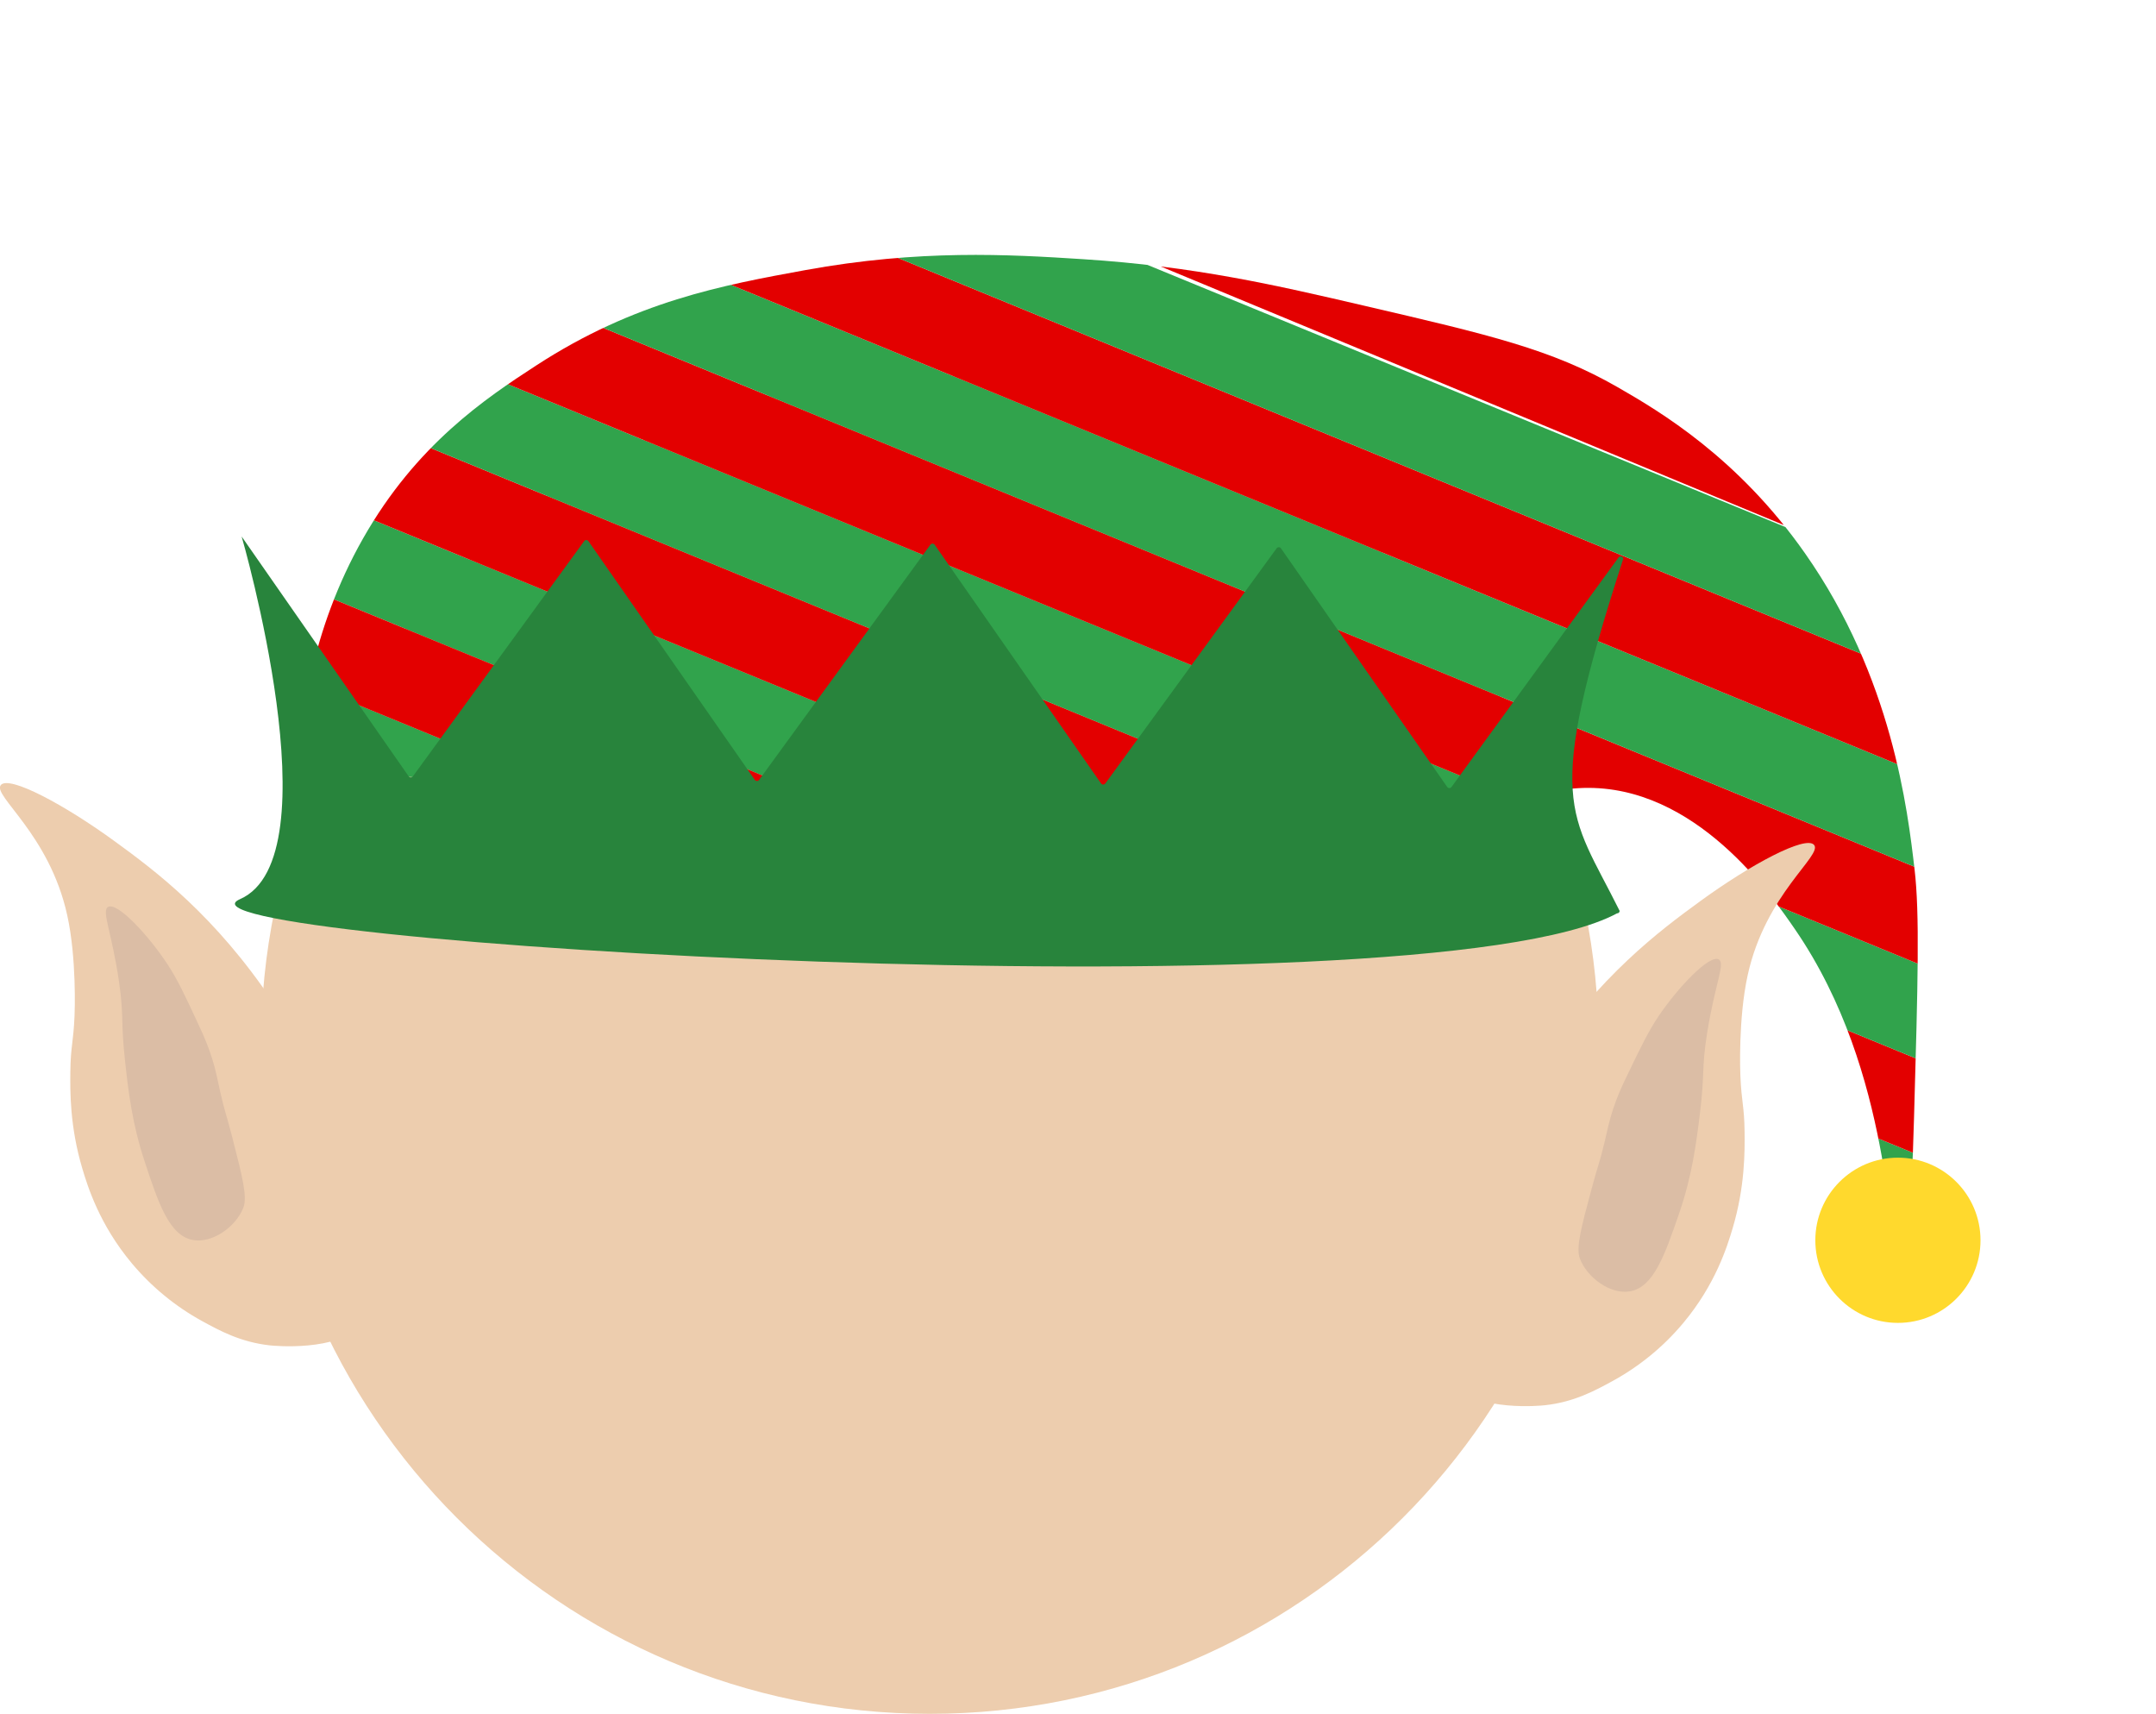
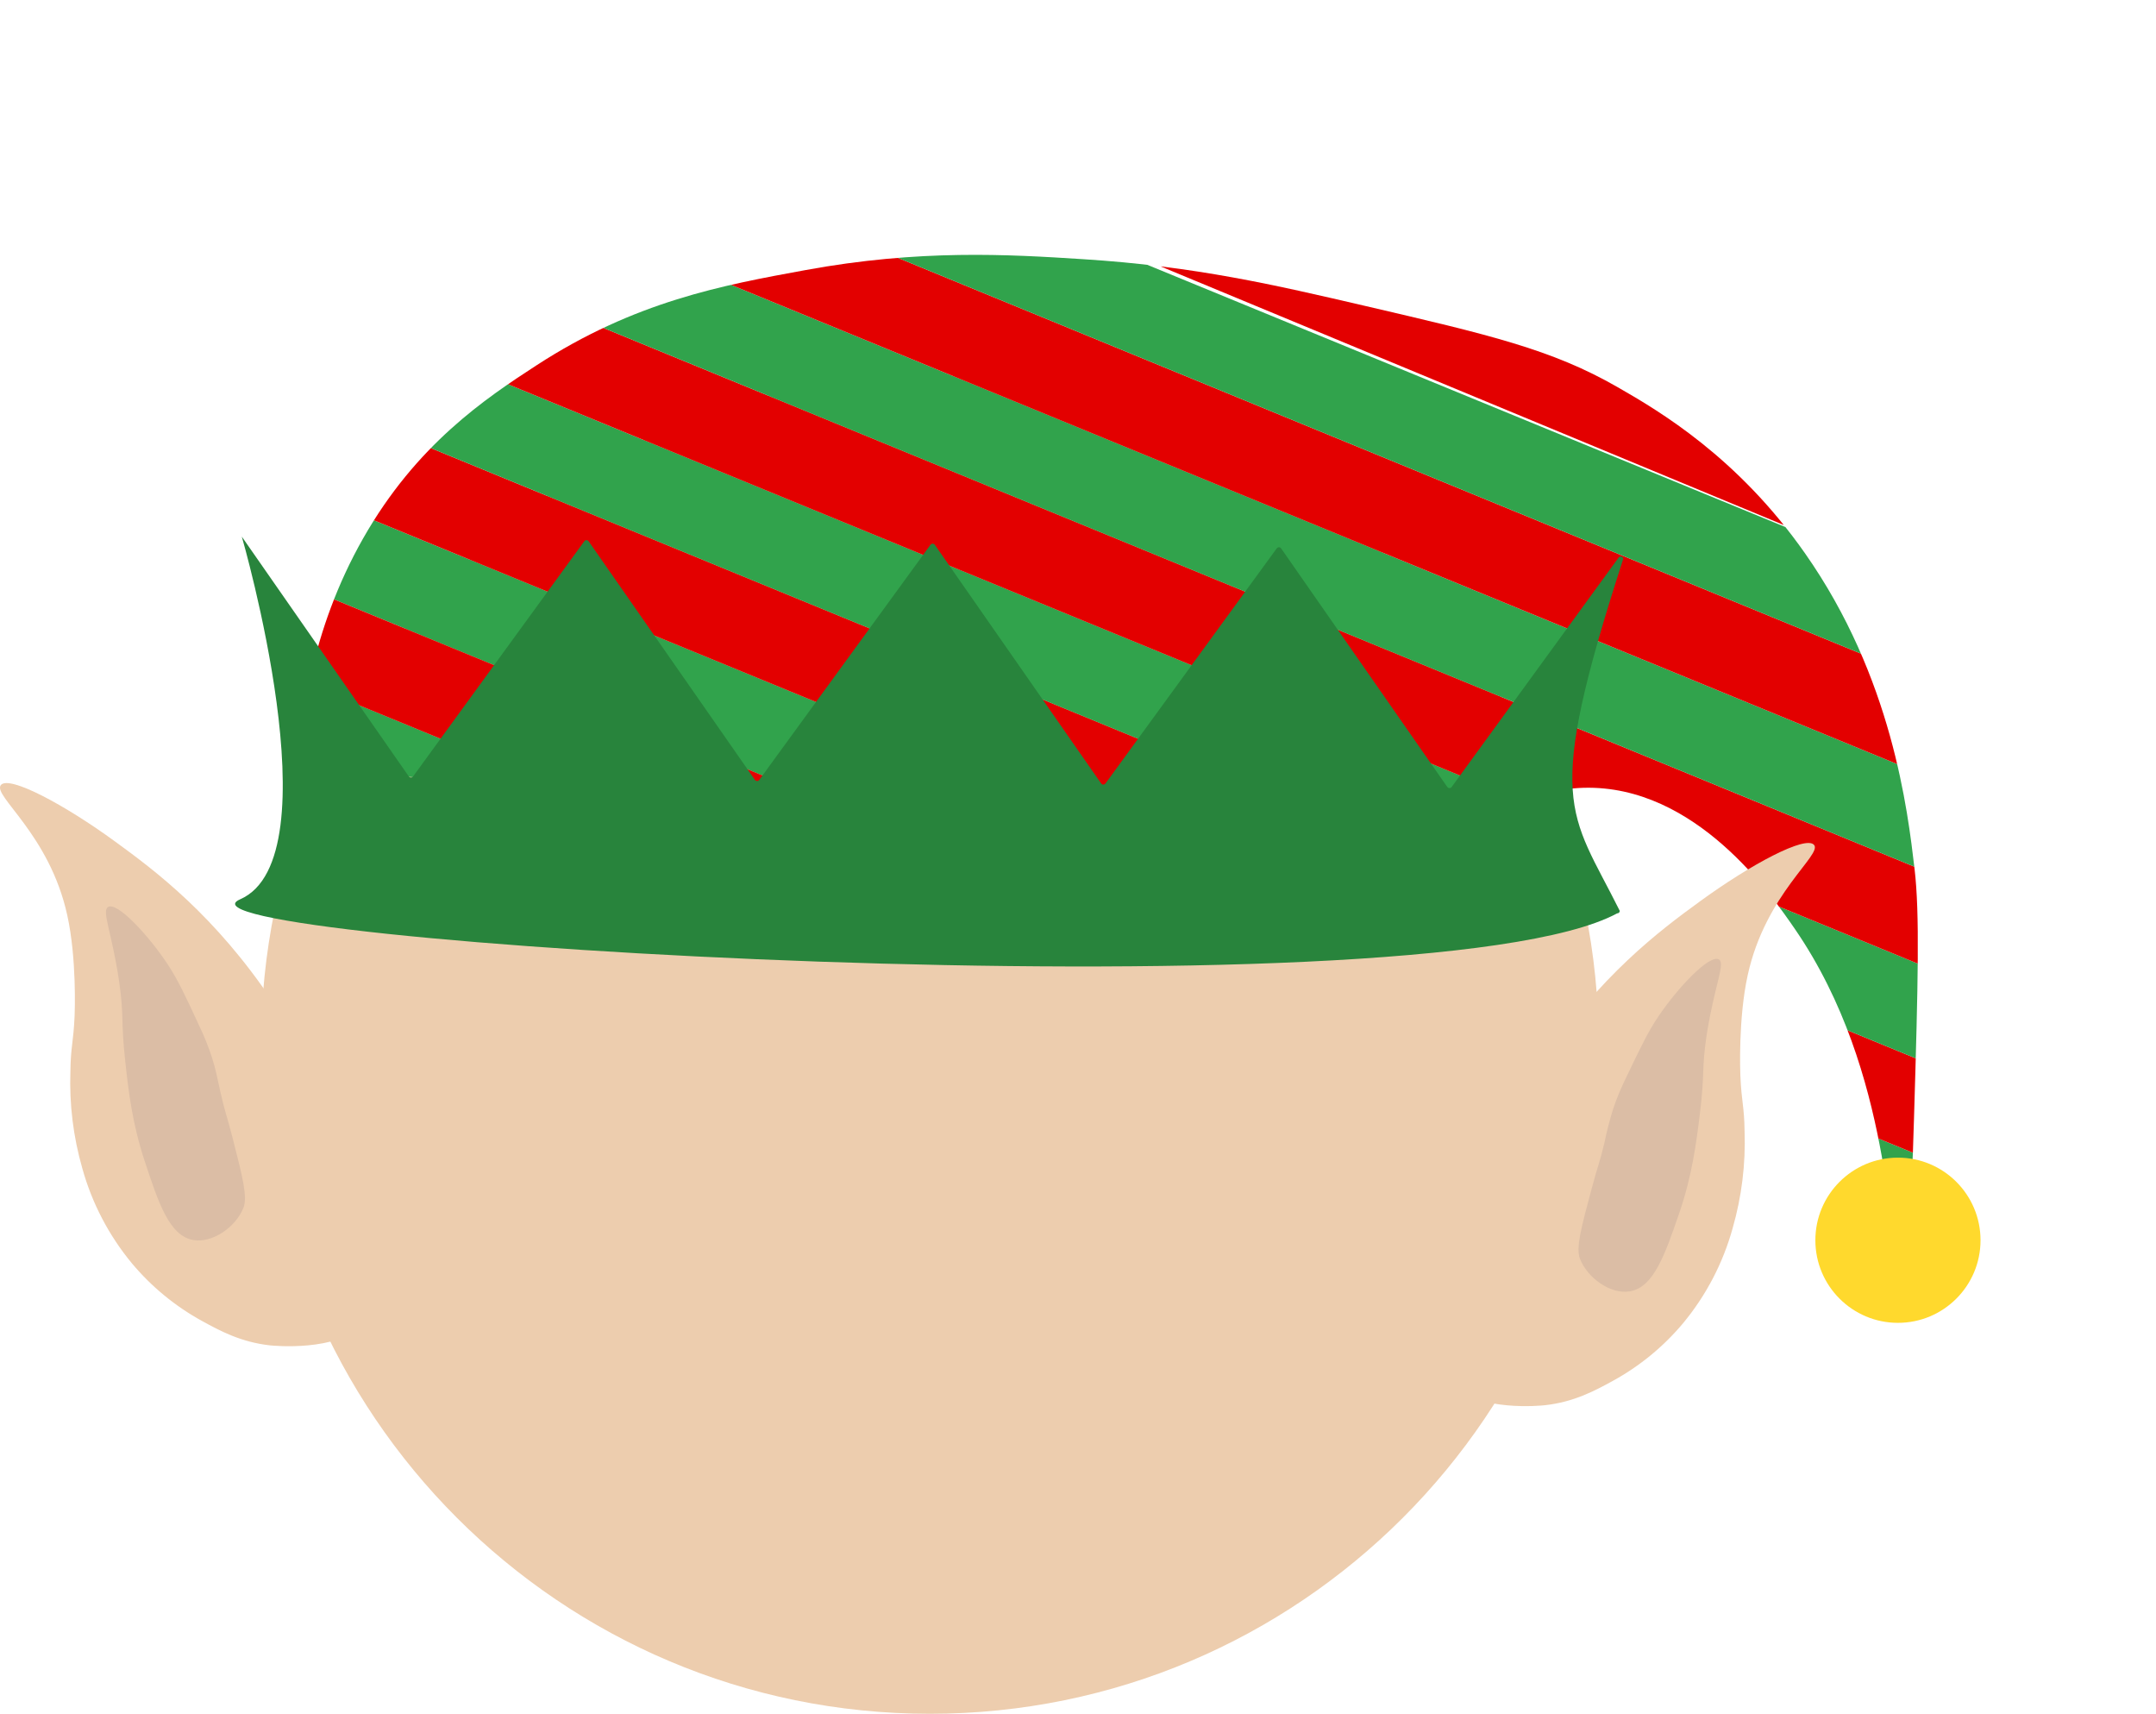
- <svg xmlns="http://www.w3.org/2000/svg" viewBox="0 0 1283.83 1020.29">
+ <svg xmlns="http://www.w3.org/2000/svg" width="614.33" height="488.21" viewBox="0 0 614.33 488.21">
  <defs>
-     <style>.a{fill:none;}.b{fill:#edcdae;}.c{clip-path:url(#a);}.d{fill:#31a34c;}.e{fill:#e30000;}.f{fill:#28843c;}.g{fill:#dbbda5;}.h{fill:#ffd92d;}</style>
-     <clipPath id="a" transform="translate(-438.67 -43.26)">
-       <path class="a" d="M1310.49,540.65,616.24,502.09c1.25-28.38,7.21-83,38.64-138.31,31.72-55.86,72.85-83.31,103.17-103,58.75-38.19,111.19-47.77,160-56.69,68.11-12.44,121-9.39,165.39-6.54,66.79,4.28,114.93,15.47,167.5,27.69,74.56,17.34,111.84,26,151,48.53,25,14.35,71.52,41.81,111.49,98.79,52,74.06,61.18,153,65.3,188.19,3.1,26.57,2,67-.32,148-1.7,60-4,77.87-7.84,78.3-9.27,1.06-3.54-104-63.1-190.64-13.57-19.75-59-85.84-125.76-84.07C1349.65,513.18,1324.61,529.37,1310.49,540.65Z" />
+     <style>
+       .a {
+         fill: none;
+       }
+ 
+       .b {
+         fill: #edcdae;
+       }
+ 
+       .c {
+         clip-path: url(#a);
+       }
+ 
+       .d {
+         fill: #31a34c;
+       }
+ 
+       .e {
+         fill: #e30000;
+       }
+ 
+       .f {
+         fill: #28843c;
+       }
+ 
+       .g {
+         fill: #dbbda5;
+       }
+ 
+       .h {
+         fill: #ffd92d;
+       }
+     </style>
+     <clipPath id="a" transform="translate(-105.1 -21.93)">
+       <path class="a" d="M522.28,259.94l-332.2-18.45c.6-13.58,3.45-39.72,18.49-66.19,15.18-26.73,34.86-39.86,49.37-49.28,28.11-18.28,53.2-22.86,76.56-27.13,32.59-6,57.9-4.49,79.14-3.13,32,2,55,7.41,80.15,13.25,35.67,8.3,53.51,12.44,72.25,23.22,12,6.87,34.22,20,53.35,47.28,24.88,35.43,29.27,73.21,31.25,90,1.48,12.72,1,32.06-.16,70.82-.81,28.71-1.91,37.26-3.75,37.47-4.44.51-1.69-49.76-30.19-91.22-6.5-9.45-28.23-41.08-60.18-40.23C541,246.79,529,254.54,522.28,259.94Z" />
    </clipPath>
  </defs>
-   <circle class="b" cx="553.68" cy="622.02" r="398.27" />
+   <circle class="b" cx="264.96" cy="297.64" r="190.57" />
  <g class="c">
-     <polygon class="d" points="1140.84 743.86 188.69 352.67 205.67 302.77 1157.82 693.96 1140.84 743.86" />
-     <polygon class="e" points="1157.82 693.96 205.67 302.77 222.65 252.86 1174.79 644.05 1157.82 693.96" />
-     <polygon class="d" points="1174.79 644.05 222.65 252.86 239.63 202.95 1191.77 594.14 1174.79 644.05" />
-     <polygon class="e" points="1191.77 594.14 239.63 202.95 256.6 153.04 1208.74 544.24 1191.77 594.14" />
-     <polygon class="d" points="1208.74 544.24 256.6 153.04 273.58 103.14 1225.72 494.33 1208.74 544.24" />
-     <polygon class="e" points="1225.72 494.33 273.58 103.14 290.55 53.23 1242.7 444.42 1225.72 494.33" />
-     <polygon class="d" points="1242.7 444.42 290.55 53.23 307.53 3.32 1259.67 394.52 1242.7 444.42" />
-     <polygon class="e" points="1259.67 394.52 308.86 0 1283.83 326.66 1259.67 394.52" />
-     <polygon class="d" points="154.74 452.49 171.72 402.58 1123.86 793.77 154.74 452.49" />
-     <polygon class="e" points="1123.86 793.77 171.72 402.58 188.69 352.67 1140.84 743.86 1123.86 793.77" />
+     <g>
+       <polygon class="d" points="545.91 355.94 90.31 168.75 98.43 144.88 554.04 332.06 545.91 355.94" />
+       <polygon class="e" points="554.04 332.06 98.43 144.88 106.56 120.99 562.16 308.18 554.04 332.06" />
+       <polygon class="d" points="562.16 308.18 106.56 120.99 114.68 97.11 570.28 284.3 562.16 308.18" />
+       <polygon class="e" points="570.28 284.3 114.68 97.11 122.8 73.23 578.4 260.42 570.28 284.3" />
+       <polygon class="d" points="578.4 260.42 122.8 73.23 130.93 49.35 586.53 236.54 578.4 260.42" />
+       <polygon class="e" points="586.53 236.54 130.93 49.35 139.05 25.47 594.65 212.66 586.53 236.54" />
+       <polygon class="d" points="594.65 212.66 139.05 25.47 147.17 1.59 602.77 188.78 594.65 212.66" />
+       <polygon class="e" points="602.77 188.78 147.81 0 614.33 156.31 602.77 188.78" />
+       <polygon class="d" points="74.06 216.52 82.19 192.63 537.79 379.82 74.06 216.52" />
+       <polygon class="e" points="537.79 379.82 82.19 192.63 90.31 168.75 545.91 355.94 537.79 379.82" />
+     </g>
  </g>
-   <path class="f" d="M1405.28,375.91c-47.64,147-32,149.64-2.16,209.64a1.5,1.5,0,0,1-1.56,1.45c-117.38,63.21-876.55,16.25-820-8.44s1-215.91,1-215.91L682,505.41a1.6,1.6,0,0,0,2.57,0l101.94-140a1.59,1.59,0,0,1,1.29-.64,1.55,1.55,0,0,1,1.28.67l99.05,142.1a1.59,1.59,0,0,0,2.56,0l102-140a1.56,1.56,0,0,1,1.29-.64,1.54,1.54,0,0,1,1.27.67l99.06,142.1a1.59,1.59,0,0,0,2.56,0l102-140a1.59,1.59,0,0,1,2.56,0l99,142.1a1.6,1.6,0,0,0,2.57,0l99.54-136.74A1.56,1.56,0,0,1,1405.28,375.91Z" transform="translate(-438.67 -43.26)" />
-   <path class="b" d="M655.35,831.93c33.18-32.12-17.63-137.46-53.84-191.68-34.73-52-70.48-78.64-94.33-96-30.07-21.94-63-39.51-68-33.66-5.27,6.19,28.84,29,39.51,77.46,5.69,25.85,4.46,57.89,4.37,59.89-.69,16.09-2.31,18-2.5,33.13-.16,12.19-.26,33,7.09,57.72,3.21,10.77,10.23,33.52,29.5,56.53a146.35,146.35,0,0,0,41.9,34.43c10.6,5.79,23,12.56,40.43,14.46C602,844.46,638.66,848.08,655.35,831.93Z" transform="translate(-438.67 -43.26)" />
-   <path class="b" d="M1302.73,867.58c-33.18-32.11,17.62-137.45,53.83-191.68,34.74-52,70.49-78.63,94.33-96,30.08-21.93,63-39.51,68-33.65,5.26,6.19-28.85,29-39.51,77.46-5.69,25.85-4.46,57.89-4.37,59.89.68,16.09,2.31,18,2.5,33.12.15,12.19.26,33-7.1,57.72-3.2,10.78-10.22,33.53-29.5,56.54A146.28,146.28,0,0,1,1399,865.37c-10.6,5.79-23,12.57-40.44,14.47C1356.06,880.11,1319.42,883.74,1302.73,867.58Z" transform="translate(-438.67 -43.26)" />
-   <path class="g" d="M503,583.19c5.57-3.19,24.44,17.34,35.48,34.22,6.08,9.28,10.37,18.51,18.94,37a147.88,147.88,0,0,1,7.38,18.44c2.42,7.59,3.11,12.06,5,20.38,2.83,12.56,3.79,13.74,7.31,27.58,6,23.45,9,35.18,6.4,41.58-4.53,11.35-18.41,21.13-29.93,19.08-14.16-2.52-20.63-22.06-28.82-46.88-7.45-22.54-9.67-41.82-11.58-59.28-2.79-25.39-.55-26.27-3.69-47.95C505.16,597.89,499,585.47,503,583.19Z" transform="translate(-438.67 -43.26)" />
-   <path class="g" d="M1462.2,614.45c-5.54-3.26-24.66,17-35.91,33.77-6.19,9.21-10.6,18.39-19.4,36.73a148.21,148.21,0,0,0-7.61,18.35c-2.51,7.56-3.27,12-5.24,20.32-3,12.52-4,13.68-7.65,27.48-6.27,23.38-9.41,35.07-6.93,41.5,4.4,11.4,18.15,21.36,29.7,19.45,14.19-2.34,20.9-21.8,29.41-46.51,7.72-22.45,10.18-41.7,12.32-59.13,3.1-25.36.87-26.27,4.28-47.9C1459.82,629.12,1466.15,616.78,1462.2,614.45Z" transform="translate(-438.67 -43.26)" />
-   <circle class="h" cx="1130.15" cy="738.37" r="49.18" />
+   <path class="f" d="M567.64,181.11c-22.8,70.34-15.31,71.6-1,100.31a.73.73,0,0,1-.75.7h0c-56.17,30.24-419.43,7.77-392.37-4s.48-103.32.48-103.32l47.58,68.31a.77.77,0,0,0,1.07.16.81.81,0,0,0,.16-.16l48.78-67a.77.77,0,0,1,1.23,0l47.39,68a.77.77,0,0,0,1.07.16.81.81,0,0,0,.16-.16l48.8-67a.76.76,0,0,1,.62-.3.75.75,0,0,1,.61.32l47.4,68a.75.75,0,0,0,1.06.16.61.61,0,0,0,.16-.16l48.81-67a.77.77,0,0,1,1.07-.16,1.21,1.21,0,0,1,.16.16l47.37,68a.77.77,0,0,0,1.07.16,1.21,1.21,0,0,0,.16-.16l47.63-65.43a.75.75,0,0,1,1-.09A.77.77,0,0,1,567.64,181.11Z" transform="translate(-105.1 -21.93)" />
+   <path class="b" d="M208.8,399.31c15.87-15.37-8.44-65.77-25.77-91.71-16.61-24.89-33.72-37.63-45.13-45.94-14.39-10.5-30.15-18.91-32.54-16.11-2.52,3,13.8,13.88,18.9,37.07,2.73,12.37,2.14,27.7,2.1,28.65-.33,7.7-1.11,8.62-1.2,15.86a88.68,88.68,0,0,0,3.39,27.62,73.1,73.1,0,0,0,14.12,27.05,70,70,0,0,0,20.05,16.47c5.07,2.77,11,6,19.34,6.92C183.27,405.31,200.81,407,208.8,399.31Z" transform="translate(-105.1 -21.93)" />
+   <path class="b" d="M518.57,416.37C502.69,401,527,350.6,544.33,324.65,561,299.77,578.06,287,589.46,278.72c14.4-10.5,30.15-18.91,32.54-16.1s-13.8,13.87-18.9,37.06c-2.73,12.37-2.14,27.7-2.1,28.66.33,7.7,1.11,8.61,1.2,15.85a88.76,88.76,0,0,1-3.4,27.62,72.88,72.88,0,0,1-14.11,27.05,69.89,69.89,0,0,1-20.06,16.46c-5.07,2.77-11,6-19.35,6.92C544.09,422.37,526.55,424.11,518.57,416.37Z" transform="translate(-105.1 -21.93)" />
+   <path class="g" d="M135.9,280.29c2.66-1.52,11.69,8.3,17,16.38,2.91,4.44,5,8.85,9.07,17.7a72.08,72.08,0,0,1,3.53,8.82c1.16,3.64,1.49,5.78,2.39,9.76,1.35,6,1.81,6.57,3.5,13.19,2.87,11.22,4.3,16.84,3.06,19.9-2.17,5.43-8.81,10.11-14.32,9.13-6.78-1.21-9.87-10.56-13.79-22.43-3.57-10.79-4.63-20-5.54-28.37-1.34-12.15-.27-12.57-1.77-22.94C136.93,287.33,134,281.38,135.9,280.29Z" transform="translate(-105.1 -21.93)" />
+   <path class="g" d="M594.88,295.25c-2.66-1.56-11.8,8.13-17.19,16.16-3,4.41-5.07,8.8-9.28,17.57a70.61,70.61,0,0,0-3.64,8.78,98.53,98.53,0,0,0-2.51,9.73c-1.43,6-1.91,6.54-3.66,13.15-3,11.18-4.5,16.78-3.32,19.85,2.11,5.46,8.69,10.23,14.22,9.31,6.79-1.12,10-10.43,14.07-22.25,3.69-10.75,4.87-20,5.89-28.3,1.49-12.13.42-12.57,2-22.92C593.74,302.27,596.77,296.36,594.88,295.25Z" transform="translate(-105.1 -21.93)" />
+   <circle class="h" cx="540.8" cy="353.31" r="23.53" />
</svg>
